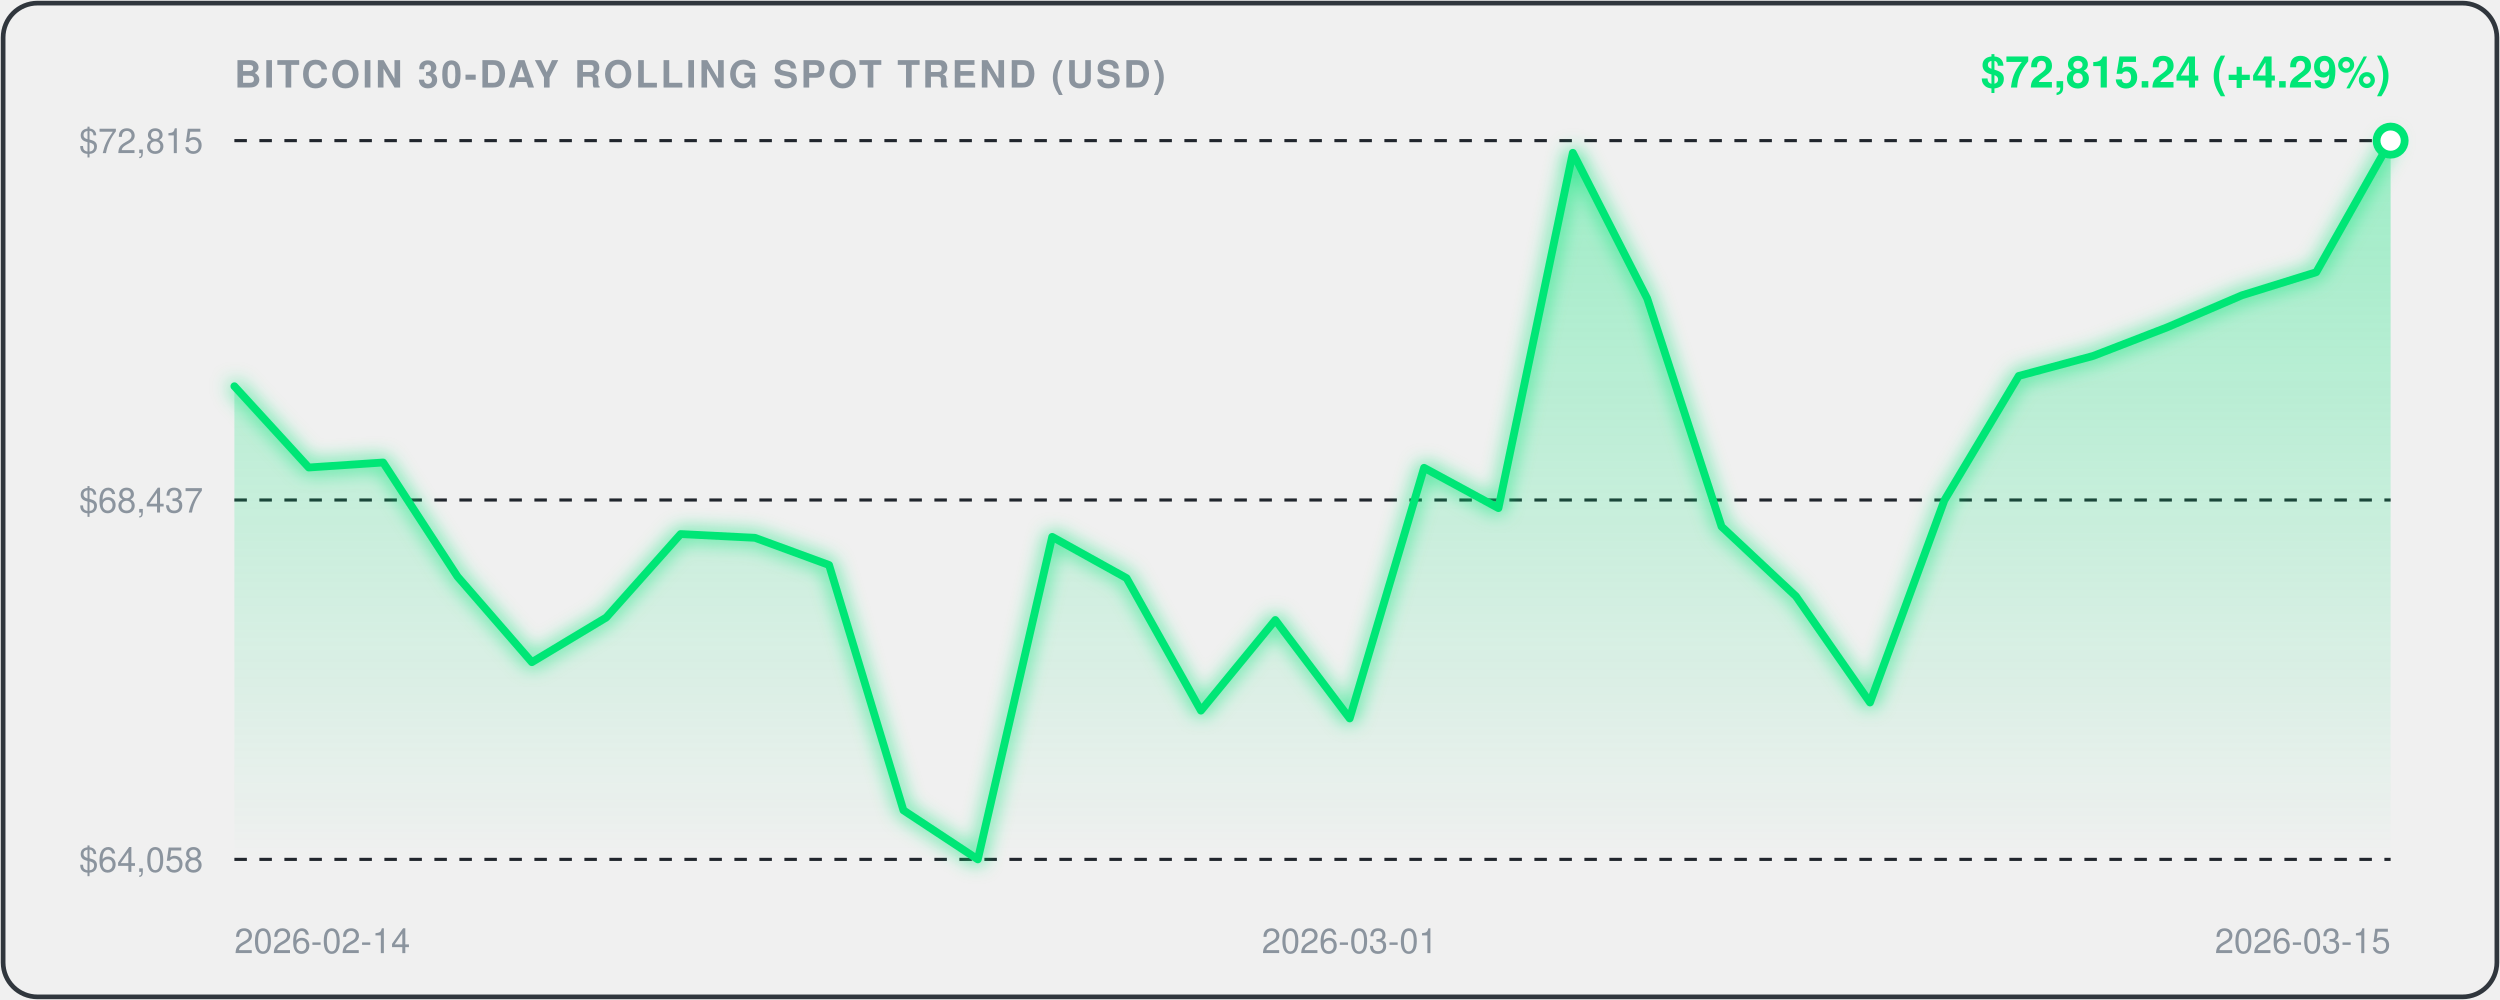
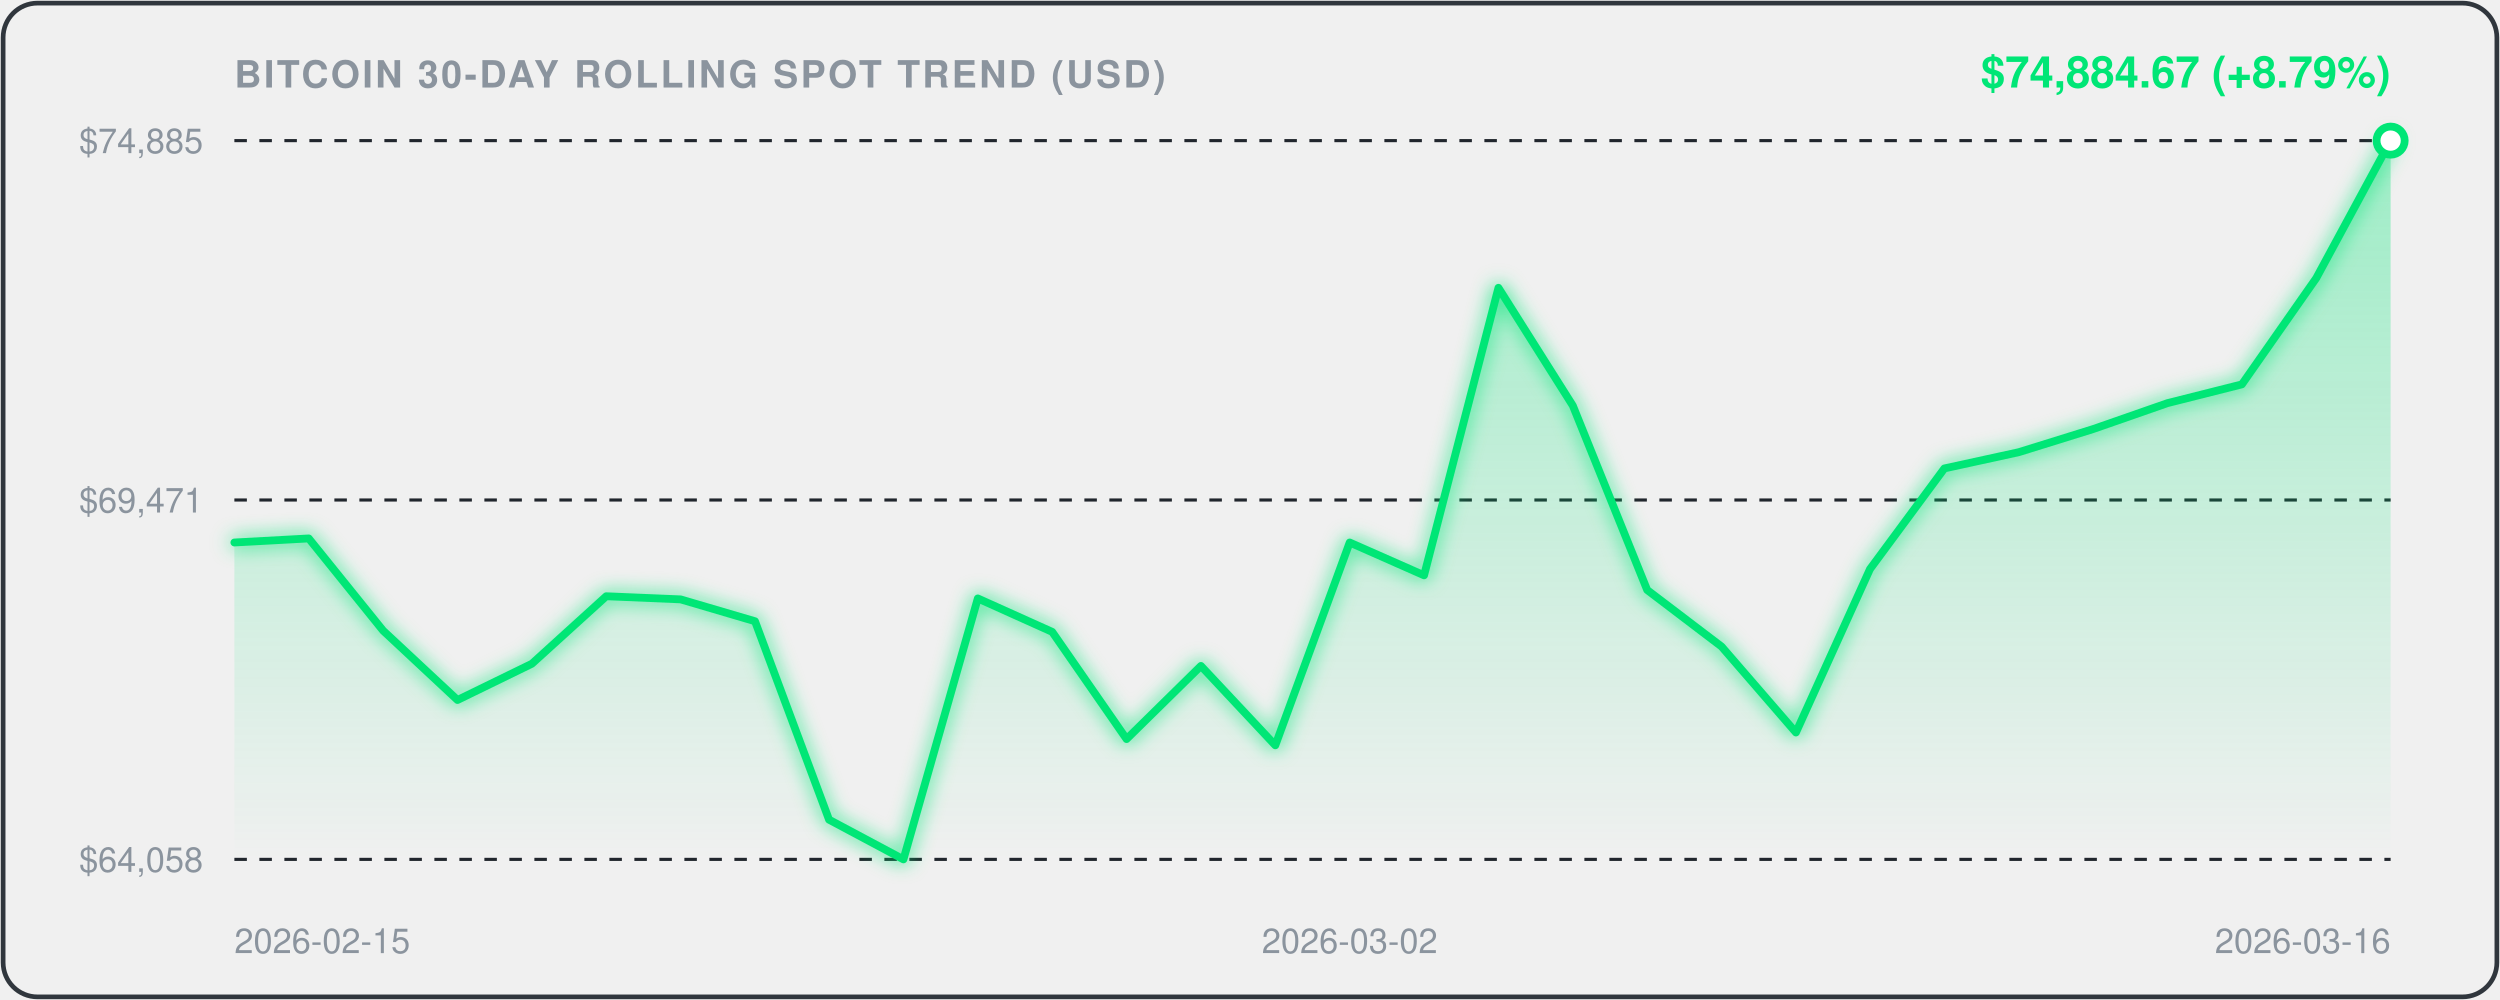
<svg xmlns="http://www.w3.org/2000/svg" viewBox="0 0 800 320" width="100%" height="100%" style="background:#0d1117;border-radius:12px;font-family:-apple-system,BlinkMacSystemFont,'Segoe UI',Helvetica,Arial,sans-serif;">
  <defs>
    <linearGradient id="areaGrad" x1="0" y1="0" x2="0" y2="1">
      <stop offset="0%" stop-color="rgba(0, 230, 118, 0.35)" />
      <stop offset="100%" stop-color="rgba(0, 230, 118, 0.0)" />
    </linearGradient>
    <filter id="glow" x="-20%" y="-20%" width="140%" height="140%">
      <feGaussianBlur stdDeviation="3" result="blur" />
      <feComposite in="SourceGraphic" in2="blur" operator="over" />
    </filter>
  </defs>
  <rect x="1" y="1" width="798" height="318" rx="11" fill="none" stroke="#30363d" stroke-width="1.5" />
  <text x="75" y="28" fill="#8b949e" font-size="12" font-weight="600" letter-spacing="0.8">BITCOIN 30-DAY ROLLING SPOT TREND (USD)</text>
-   <text x="765" y="28" text-anchor="end" fill="#00E676" font-size="14" font-weight="700">$72,815.24 (+4.29%)</text>
+   <text x="765" y="28" text-anchor="end" fill="#00E676" font-size="14" font-weight="700">$74,884.67 (+8.79%)</text>
  <line x1="75" y1="45" x2="765" y2="45" stroke="#21262d" stroke-width="1" stroke-dasharray="4,4" />
-   <text x="65" y="49" text-anchor="end" fill="#8b949e" font-size="11">$72,815</text>
+   <text x="65" y="49" text-anchor="end" fill="#8b949e" font-size="11">$74,885</text>
  <line x1="75" y1="160.0" x2="765" y2="160.0" stroke="#21262d" stroke-width="1" stroke-dasharray="4,4" />
-   <text x="65" y="164.0" text-anchor="end" fill="#8b949e" font-size="11">$68,437</text>
+   <text x="65" y="164.0" text-anchor="end" fill="#8b949e" font-size="11">$69,471</text>
  <line x1="75" y1="275" x2="765" y2="275" stroke="#21262d" stroke-width="1" stroke-dasharray="4,4" />
  <text x="65" y="279" text-anchor="end" fill="#8b949e" font-size="11">$64,058</text>
-   <path d="M 75.0,123.6 L 98.8,149.6 L 122.6,148.0 L 146.4,184.5 L 170.2,211.9 L 194.0,197.6 L 217.8,170.9 L 241.6,172.1 L 265.3,180.8 L 289.1,259.3 L 312.9,275.0 L 336.7,171.8 L 360.5,185.0 L 384.3,227.4 L 408.1,198.4 L 431.9,229.9 L 455.7,149.7 L 479.5,162.6 L 503.3,48.9 L 527.1,95.5 L 550.9,168.5 L 574.7,190.8 L 598.4,224.8 L 622.2,160.1 L 646.0,120.3 L 669.8,113.9 L 693.6,104.7 L 717.4,94.5 L 741.2,87.1 L 765.0,45.0 L 765.0,275.0 L 75.0,275.0 Z" fill="url(#areaGrad)" />
-   <path d="M 75.0,123.6 L 98.8,149.6 L 122.6,148.0 L 146.4,184.5 L 170.2,211.9 L 194.0,197.6 L 217.8,170.9 L 241.6,172.1 L 265.3,180.8 L 289.1,259.3 L 312.9,275.0 L 336.7,171.8 L 360.5,185.0 L 384.3,227.4 L 408.1,198.4 L 431.9,229.9 L 455.7,149.7 L 479.5,162.6 L 503.3,48.9 L 527.1,95.5 L 550.9,168.5 L 574.7,190.8 L 598.4,224.8 L 622.2,160.1 L 646.0,120.3 L 669.8,113.9 L 693.6,104.7 L 717.4,94.5 L 741.2,87.1 L 765.0,45.0" fill="none" stroke="#00E676" stroke-width="2.5" stroke-linecap="round" stroke-linejoin="round" filter="url(#glow)" />
+   <path d="M 75.0,173.6 L 98.8,172.3 L 122.6,201.8 L 146.4,224.0 L 170.2,212.4 L 194.0,190.8 L 217.8,191.8 L 241.6,198.8 L 265.3,262.3 L 289.1,275.0 L 312.9,191.5 L 336.7,202.2 L 360.5,236.5 L 384.3,213.1 L 408.1,238.5 L 431.9,173.6 L 455.7,184.1 L 479.5,92.1 L 503.3,129.8 L 527.1,188.8 L 550.9,206.9 L 574.7,234.4 L 598.4,182.1 L 622.2,149.9 L 646.0,144.7 L 669.8,137.3 L 693.6,129.0 L 717.4,123.0 L 741.2,89.0 L 765.0,45.0 L 765.0,275.0 L 75.0,275.0 Z" fill="url(#areaGrad)" />
+   <path d="M 75.0,173.6 L 98.8,172.3 L 122.6,201.8 L 146.4,224.0 L 170.2,212.4 L 194.0,190.8 L 217.8,191.8 L 241.6,198.8 L 265.3,262.3 L 289.1,275.0 L 312.9,191.5 L 336.7,202.2 L 360.5,236.5 L 384.3,213.1 L 408.1,238.5 L 431.9,173.6 L 455.7,184.1 L 479.5,92.1 L 503.3,129.8 L 527.1,188.8 L 550.9,206.9 L 574.7,234.4 L 598.4,182.1 L 622.2,149.9 L 646.0,144.7 L 669.8,137.3 L 693.6,129.0 L 717.4,123.0 L 741.2,89.0 L 765.0,45.0" fill="none" stroke="#00E676" stroke-width="2.5" stroke-linecap="round" stroke-linejoin="round" filter="url(#glow)" />
  <circle cx="765.0" cy="45.0" r="4.5" fill="#ffffff" stroke="#00E676" stroke-width="2.5" />
-   <text x="75.0" y="305" fill="#8b949e" font-size="11" text-anchor="start">2026-02-14</text>
-   <text x="431.9" y="305" fill="#8b949e" font-size="11" text-anchor="middle">2026-03-01</text>
-   <text x="765.0" y="305" fill="#8b949e" font-size="11" text-anchor="end">2026-03-15</text>
+   <text x="75.0" y="305" fill="#8b949e" font-size="11" text-anchor="start">2026-02-15</text>
+   <text x="431.9" y="305" fill="#8b949e" font-size="11" text-anchor="middle">2026-03-02</text>
+   <text x="765.0" y="305" fill="#8b949e" font-size="11" text-anchor="end">2026-03-16</text>
</svg>
